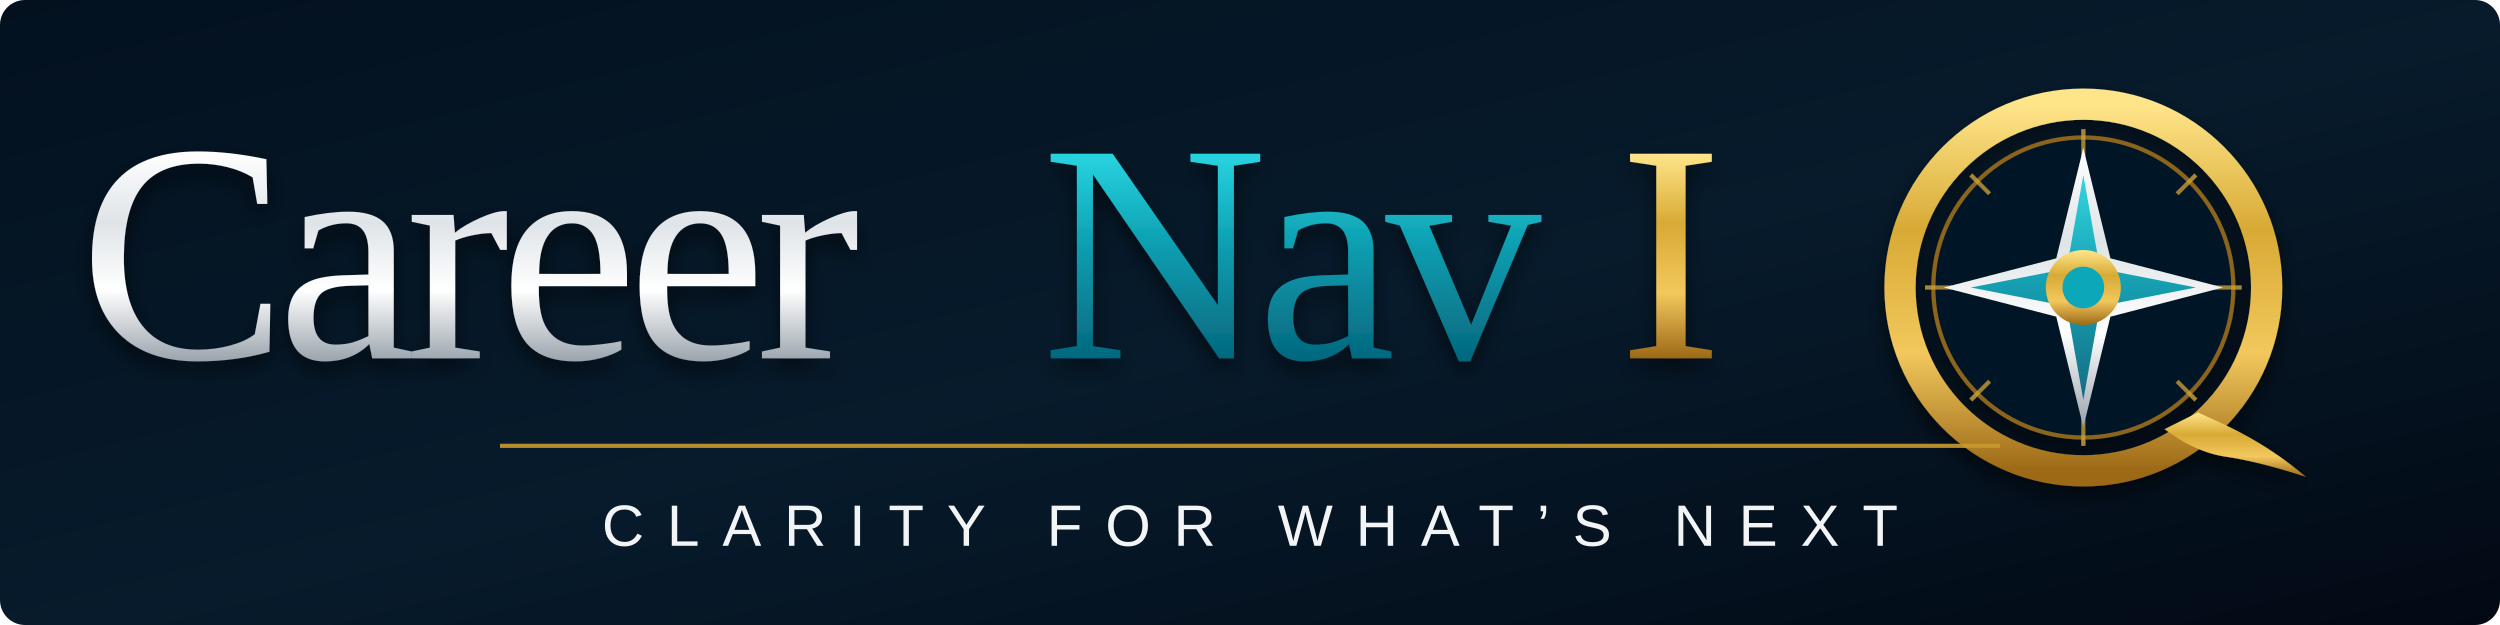
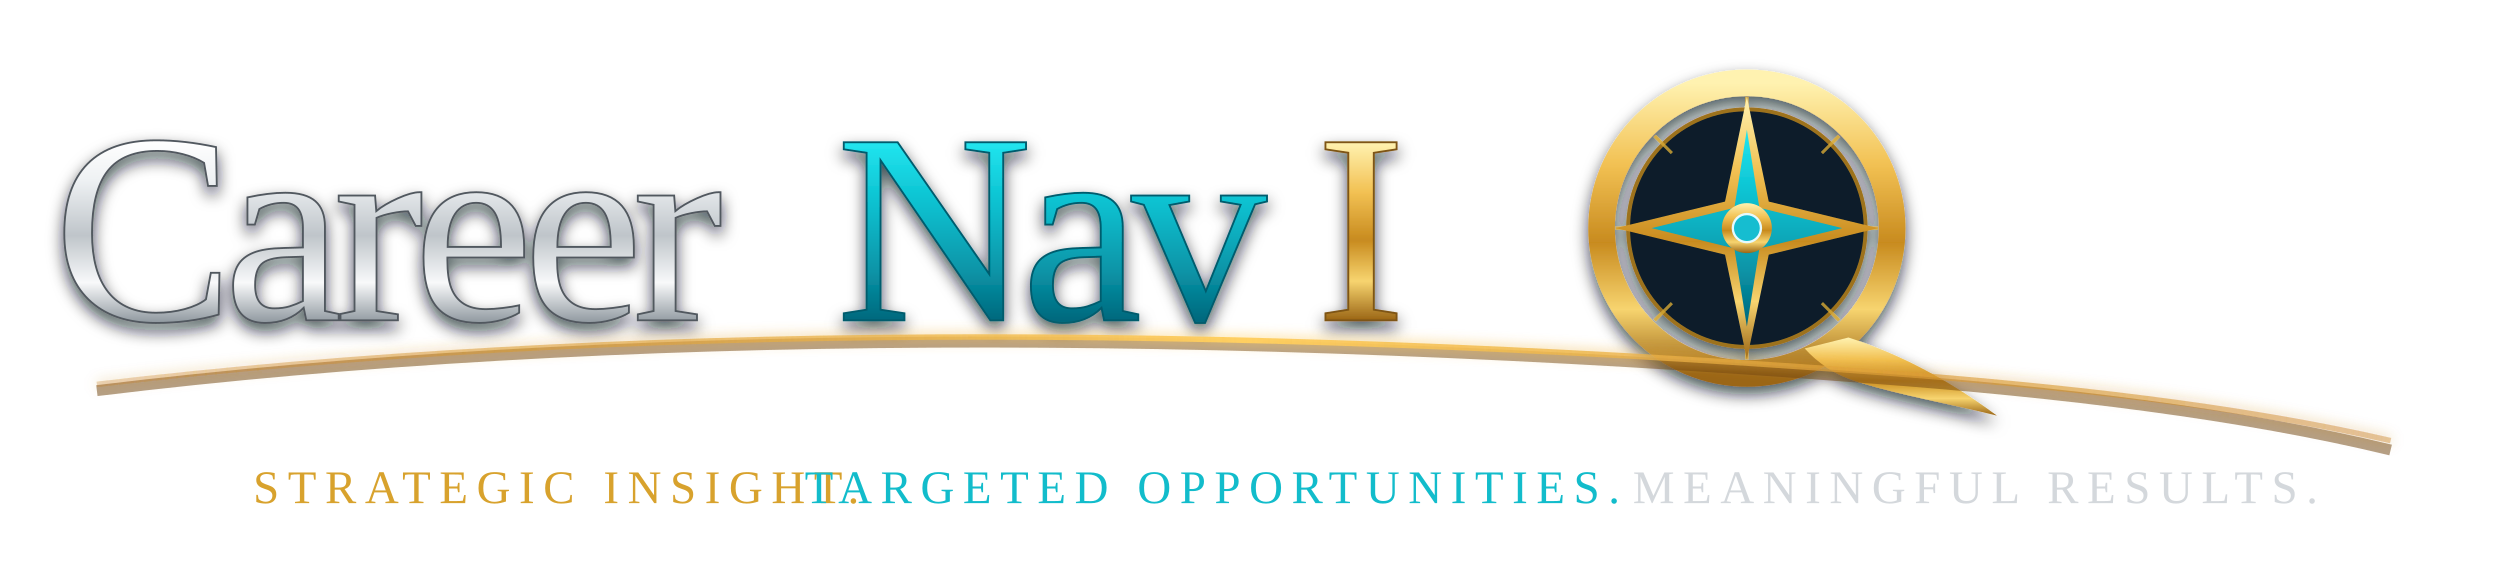
- <svg xmlns="http://www.w3.org/2000/svg" viewBox="0 0 1200 300" role="img" aria-labelledby="title desc">
+ <svg xmlns="http://www.w3.org/2000/svg" viewBox="0 0 1600 360" role="img" aria-labelledby="title desc">
  <defs>
-     <linearGradient id="bg" x1="0" y1="0" x2="1" y2="1">
-       <stop offset="0" stop-color="#03111f" />
-       <stop offset="0.52" stop-color="#071b2c" />
-       <stop offset="1" stop-color="#020914" />
-     </linearGradient>
    <linearGradient id="silver" x1="0" y1="0" x2="0" y2="1">
      <stop offset="0" stop-color="#ffffff" />
-       <stop offset="0.34" stop-color="#dfe4e8" />
-       <stop offset="0.66" stop-color="#ffffff" />
-       <stop offset="1" stop-color="#9aa4ad" />
+       <stop offset="0.22" stop-color="#eef1f3" />
+       <stop offset="0.52" stop-color="#bfc5ca" />
+       <stop offset="0.78" stop-color="#f8f9fa" />
+       <stop offset="1" stop-color="#8f989f" />
    </linearGradient>
    <linearGradient id="teal" x1="0" y1="0" x2="0" y2="1">
-       <stop offset="0" stop-color="#28d4df" />
-       <stop offset="0.46" stop-color="#0b9caf" />
-       <stop offset="1" stop-color="#05677e" />
+       <stop offset="0" stop-color="#22e5ef" />
+       <stop offset="0.38" stop-color="#08bccc" />
+       <stop offset="0.72" stop-color="#0793a6" />
+       <stop offset="1" stop-color="#05667b" />
    </linearGradient>
    <linearGradient id="gold" x1="0" y1="0" x2="0" y2="1">
-       <stop offset="0" stop-color="#ffe58a" />
-       <stop offset="0.34" stop-color="#d8aa35" />
-       <stop offset="0.68" stop-color="#f2c85d" />
-       <stop offset="1" stop-color="#9c6917" />
+       <stop offset="0" stop-color="#fff2b0" />
+       <stop offset="0.28" stop-color="#f2c153" />
+       <stop offset="0.55" stop-color="#c88b1f" />
+       <stop offset="0.78" stop-color="#f7d46f" />
+       <stop offset="1" stop-color="#9b6615" />
    </linearGradient>
-     <filter id="shadow" x="-20%" y="-20%" width="140%" height="140%">
-       <feDropShadow dx="0" dy="5" stdDeviation="5" flood-color="#000000" flood-opacity="0.55" />
+     <linearGradient id="goldLine" x1="0" y1="0" x2="1" y2="0">
+       <stop offset="0" stop-color="#c67c16" stop-opacity=".3" />
+       <stop offset=".5" stop-color="#ffcf61" />
+       <stop offset="1" stop-color="#c67c16" stop-opacity=".4" />
+     </linearGradient>
+     <filter id="shadow" x="-20%" y="-25%" width="140%" height="160%">
+       <feDropShadow dx="0" dy="5" stdDeviation="5" flood-color="#00101e" flood-opacity=".72" />
+     </filter>
+     <filter id="glow" x="-50%" y="-50%" width="200%" height="200%">
+       <feGaussianBlur stdDeviation="4" result="blur" />
+       <feMerge>
+         <feMergeNode in="blur" />
+         <feMergeNode in="SourceGraphic" />
+       </feMerge>
    </filter>
  </defs>
-   <rect width="1200" height="300" rx="12" fill="url(#bg)" />
  <g filter="url(#shadow)">
-     <text x="38" y="172" font-family="Georgia, 'Times New Roman', serif" font-size="150" font-weight="500" letter-spacing="-5" fill="url(#silver)">Career</text>
-     <text x="500" y="172" font-family="Georgia, 'Times New Roman', serif" font-size="150" font-weight="500" letter-spacing="-5" fill="url(#teal)">Nav</text>
-     <text x="777" y="172" font-family="Georgia, 'Times New Roman', serif" font-size="150" font-weight="500" fill="url(#gold)">I</text>
-     <g transform="translate(890 28)">
-       <circle cx="110" cy="110" r="88" fill="none" stroke="url(#gold)" stroke-width="15" />
-       <circle cx="110" cy="110" r="72" fill="#061625" stroke="#8b651d" stroke-width="2" />
-       <g fill="none" stroke="#d6a93b" stroke-width="2" opacity="0.72">
-         <path d="M110 34v13M110 173v13M34 110h13M173 110h13" />
-         <path d="M56 56l9 9M155 155l9 9M164 56l-9 9M65 155l-9 9" />
+     <text x="34" y="205" font-family="Georgia, 'Times New Roman', serif" font-size="174" font-weight="500" letter-spacing="-7" fill="url(#silver)" stroke="#51585f" stroke-width="1.2">Career</text>
+     <text x="535" y="205" font-family="Georgia, 'Times New Roman', serif" font-size="174" font-weight="500" letter-spacing="-7" fill="url(#teal)" stroke="#025b6d" stroke-width="1.2">Nav</text>
+     <text x="842" y="205" font-family="Georgia, 'Times New Roman', serif" font-size="174" font-weight="500" fill="url(#gold)" stroke="#7e5513" stroke-width="1.2">I</text>
+     <g transform="translate(1000 28)">
+       <circle cx="118" cy="118" r="93" fill="none" stroke="url(#gold)" stroke-width="17" />
+       <circle cx="118" cy="118" r="76" fill="#071b2c" stroke="#9d721f" stroke-width="2.5" />
+       <g fill="none" stroke="#d8a933" stroke-width="2" opacity=".8">
+         <path d="M118 34v15M118 187v15M34 118h15M187 118h15" />
+         <path d="M59 59l11 11M166 166l11 11M177 59l-11 11M70 166l-11 11" />
      </g>
-       <path d="M110 43 123 96 177 110 123 124 110 177 97 124 43 110 97 96Z" fill="url(#silver)" />
-       <path d="M110 56 118 101 164 110 118 119 110 164 102 119 56 110 102 101Z" fill="url(#teal)" opacity="0.94" />
-       <circle cx="110" cy="110" r="18" fill="url(#gold)" />
-       <circle cx="110" cy="110" r="10" fill="#0aa7ba" />
-       <path d="M165 170c18 8 33 15 52 31-12-4-26-8-40-10-11-2-20-7-28-13Z" fill="url(#gold)" />
+       <path d="M118 34 132 101 202 118 132 135 118 202 104 135 34 118 104 101Z" fill="url(#gold)" />
+       <path d="M118 55 126 105 179 118 126 131 118 181 110 131 57 118 110 105Z" fill="url(#teal)" />
+       <circle cx="118" cy="118" r="16" fill="url(#gold)" />
+       <circle cx="118" cy="118" r="9" fill="#12bdd0" stroke="#e5faff" stroke-width="1.5" />
+       <path d="M183 188 C211 197 243 212 278 238 C246 230 217 225 191 217 C174 212 163 204 155 195 Z" fill="url(#gold)" />
    </g>
  </g>
-   <line x1="240" y1="214" x2="960" y2="214" stroke="#c99a2d" stroke-width="2" opacity="0.9" />
-   <text x="600" y="262" text-anchor="middle" font-family="Arial, Helvetica, sans-serif" font-size="28" letter-spacing="11" fill="#f2f4f6">CLARITY FOR WHAT’S NEXT</text>
+   <path d="M62 250 C390 210 780 210 1198 242 C1320 251 1435 265 1530 288" fill="none" stroke="#6b3f0b" stroke-width="7" opacity=".5" />
+   <path d="M62 246 C390 207 780 207 1198 238 C1320 247 1435 260 1530 282" fill="none" stroke="url(#goldLine)" stroke-width="3.5" filter="url(#glow)" />
+   <g font-family="Georgia, 'Times New Roman', serif" font-size="30" letter-spacing="5.5">
+     <text x="162" y="322" fill="#d8a22d">STRATEGIC INSIGHT.</text>
+     <text x="515" y="322" fill="#12bccb">TARGETED OPPORTUNITIES.</text>
+     <text x="1045" y="322" fill="#d4d8dc">MEANINGFUL RESULTS.</text>
+   </g>
</svg>
